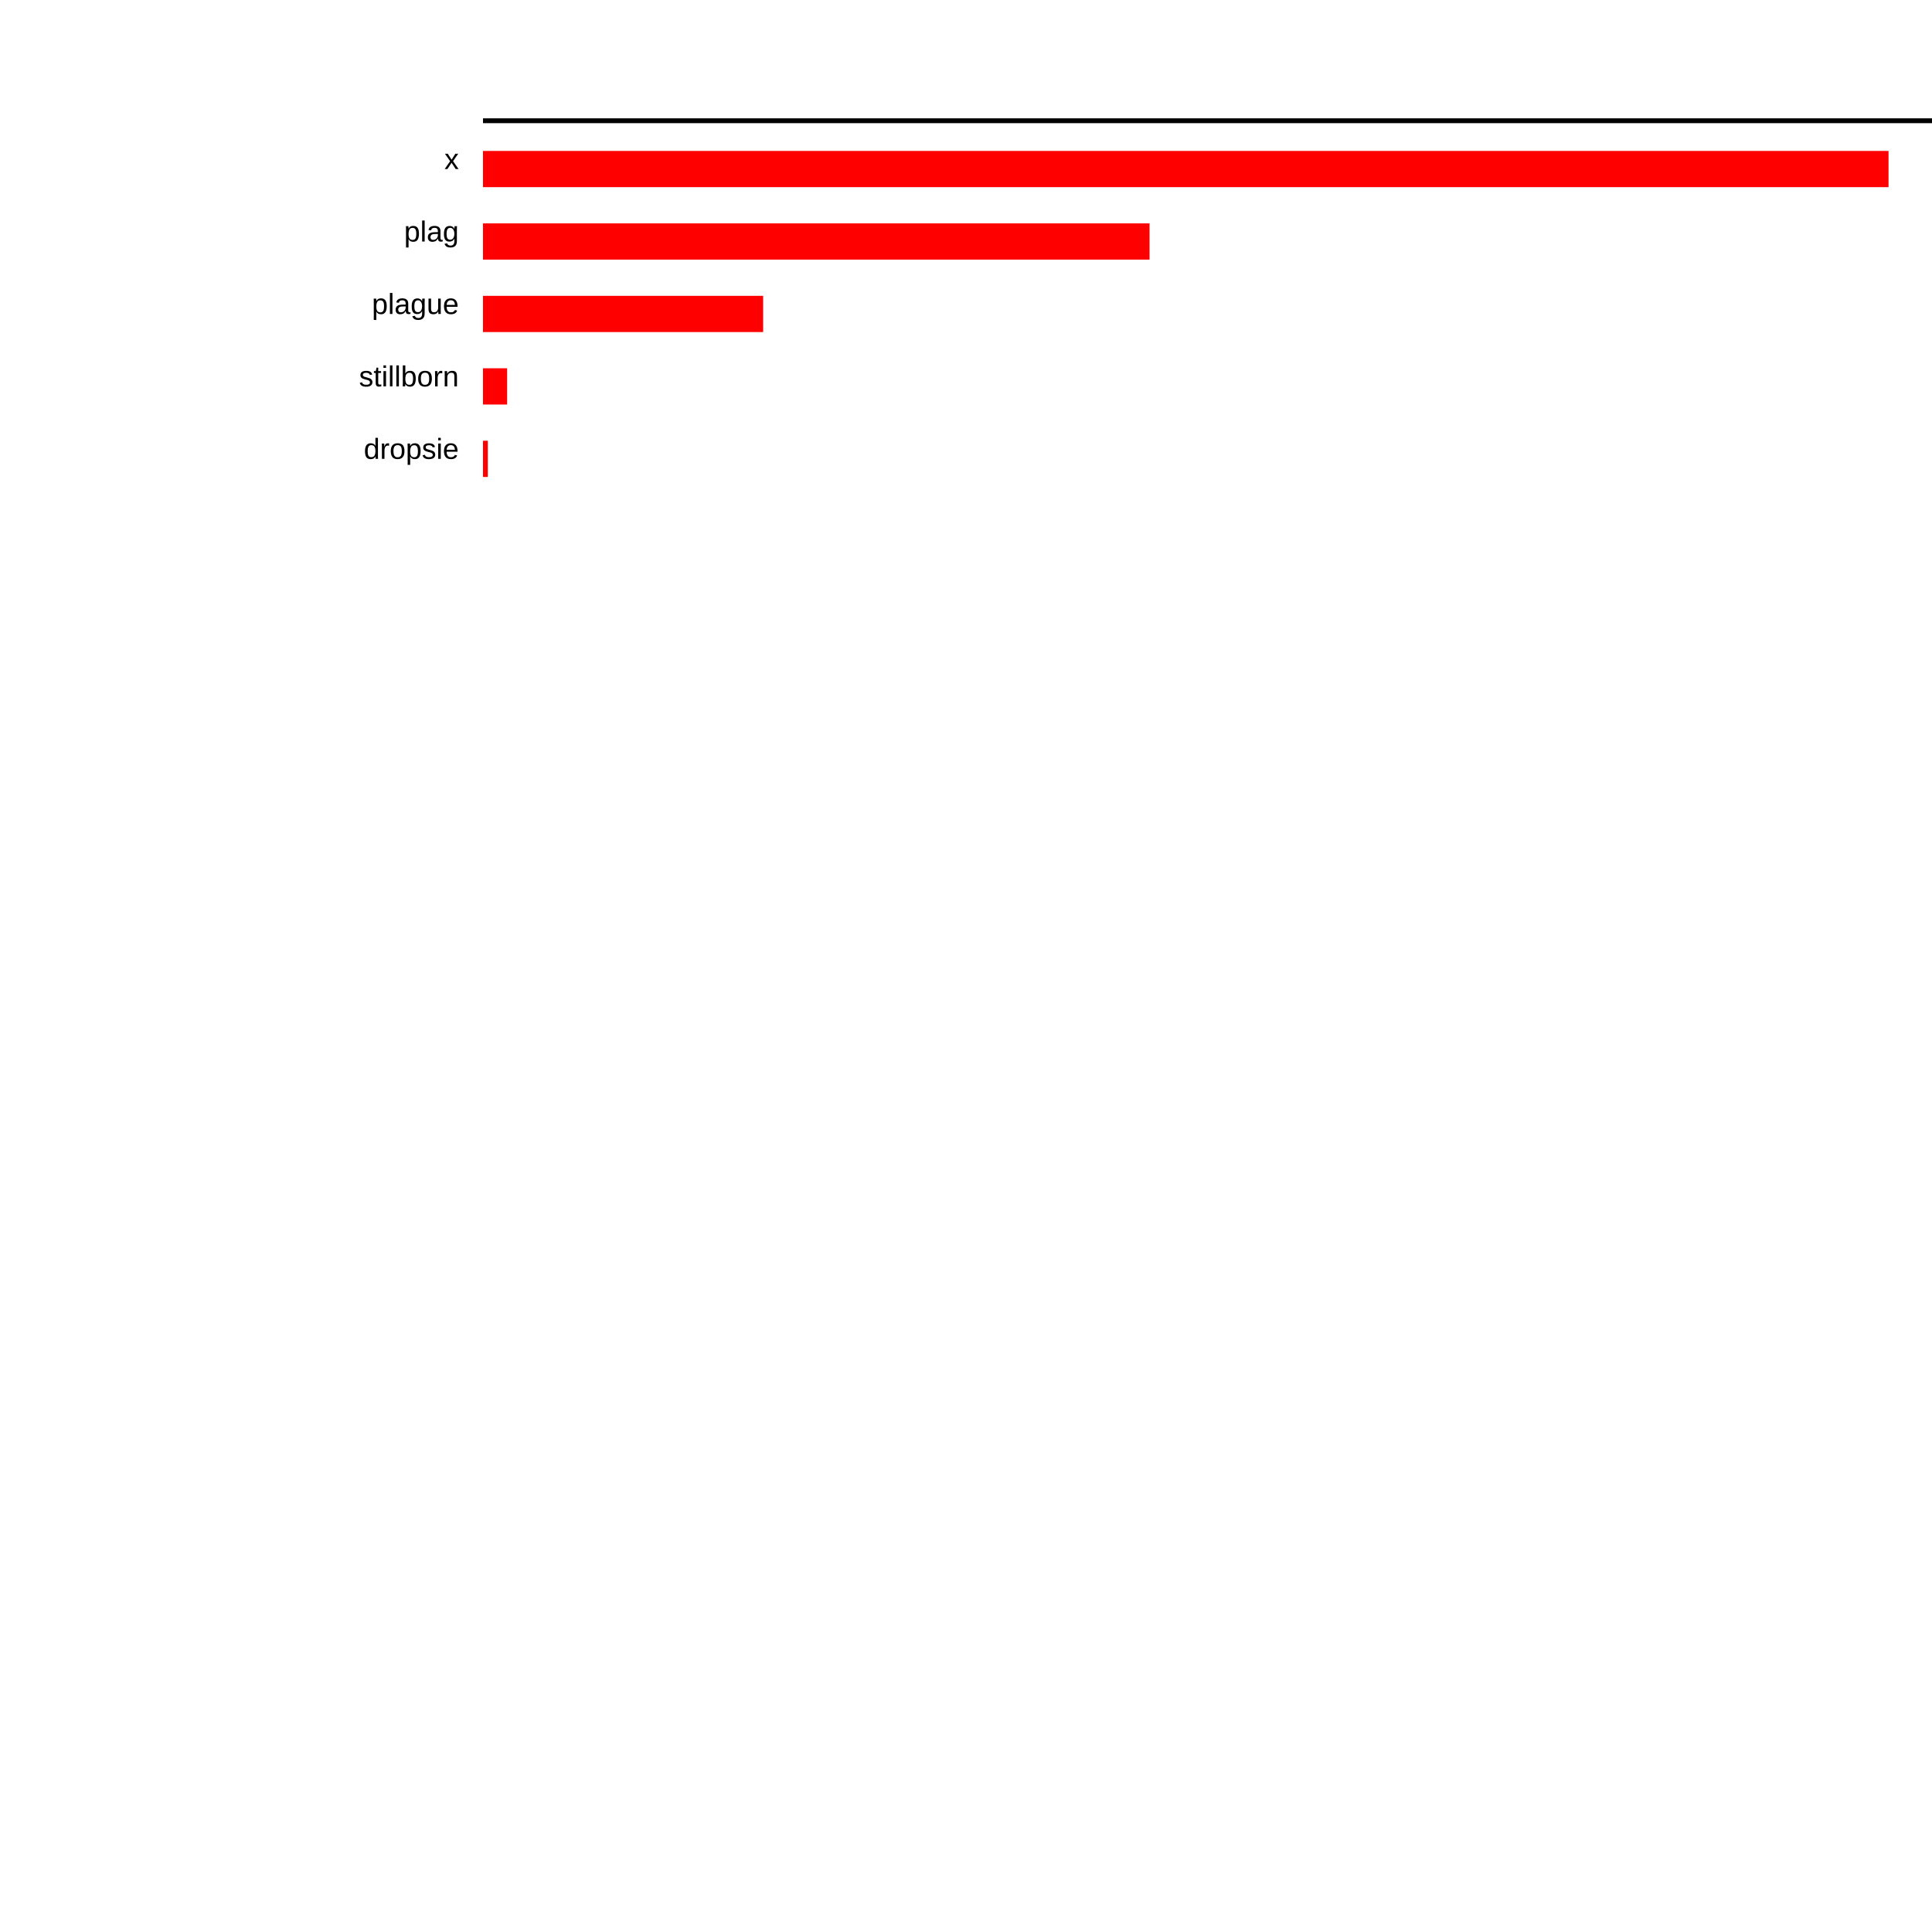
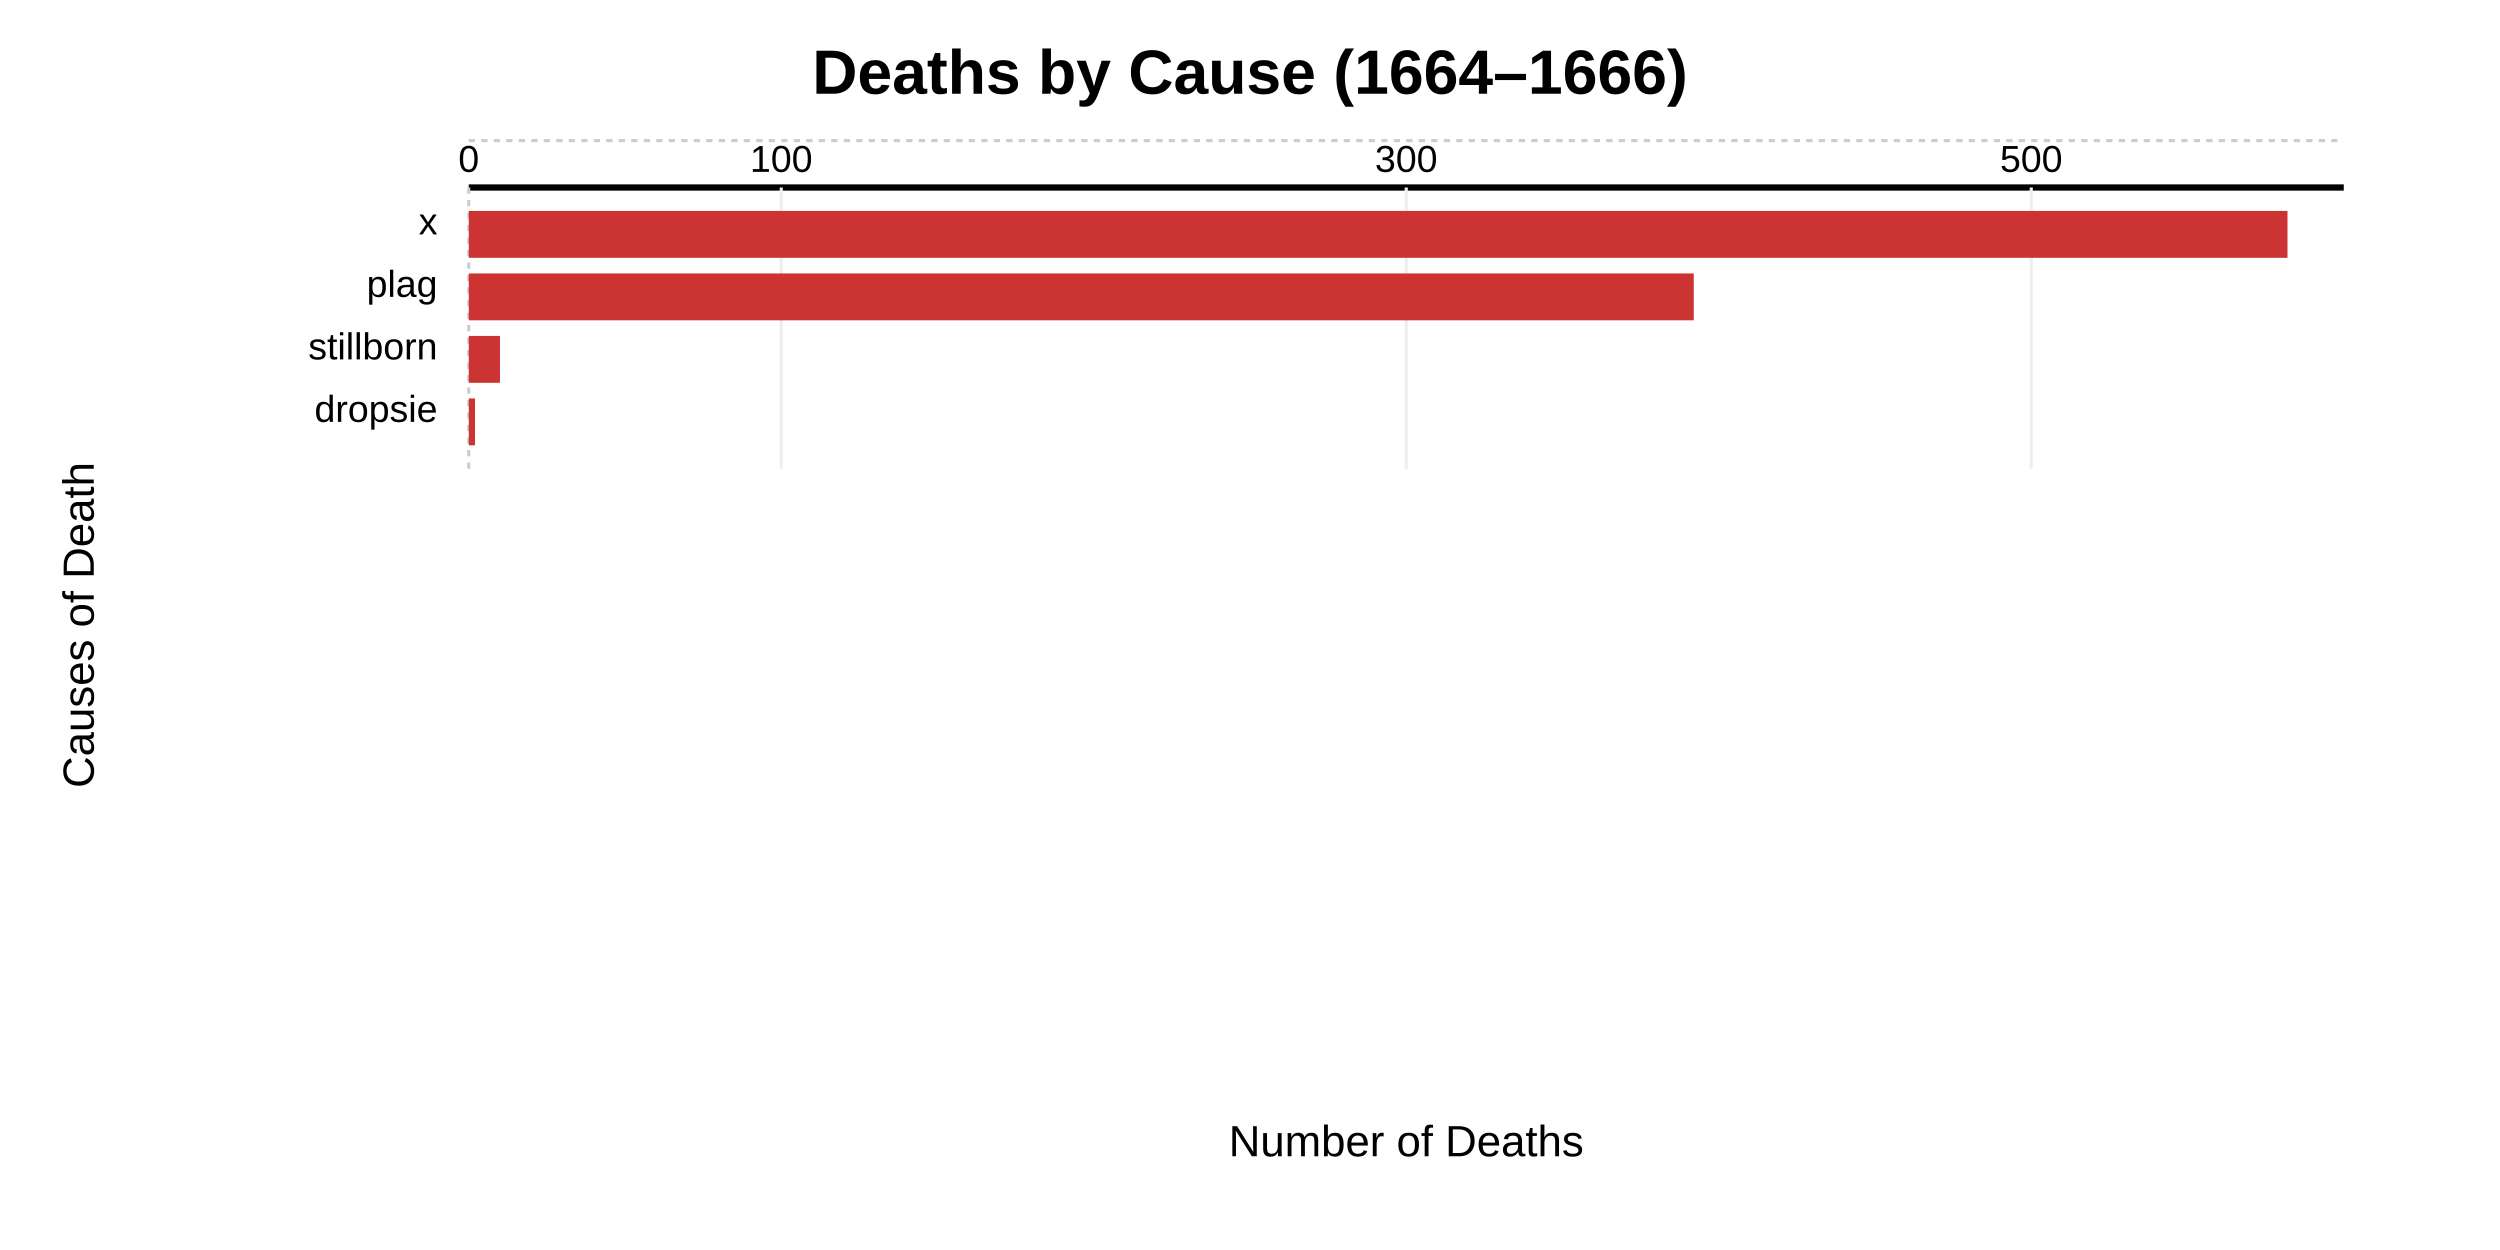
- <svg xmlns="http://www.w3.org/2000/svg" width="800" height="800">
-   <g transform="translate(200, 50)" font-family="Arial" font-size="12">
+ <svg xmlns="http://www.w3.org/2000/svg" width="800" height="400">
+   <text x="400" y="30" font-family="Arial" font-size="20" text-anchor="middle" font-weight="bold">
+         Deaths by Cause (1664–1666)
+     </text>
+   <text x="30" y="200" transform="rotate(-90, 30, 200)" font-family="Arial" font-size="14" text-anchor="middle">
+         Causes of Death
+     </text>
+   <g transform="translate(150, 60)" font-family="Arial" font-size="12">
    <line x1="0" y1="0" x2="600" y2="0" stroke="black" stroke-width="2" />
-     <text x="-10" y="20" text-anchor="end">x</text>
-     <line x1="0" y1="20" x2="582" y2="20" stroke="red" stroke-width="15" />
-     <text x="-10" y="50" text-anchor="end">plag</text>
-     <line x1="0" y1="50" x2="276" y2="50" stroke="red" stroke-width="15" />
-     <text x="-10" y="80" text-anchor="end">plague</text>
-     <line x1="0" y1="80" x2="116" y2="80" stroke="red" stroke-width="15" />
-     <text x="-10" y="110" text-anchor="end">stillborn</text>
-     <line x1="0" y1="110" x2="10" y2="110" stroke="red" stroke-width="15" />
-     <text x="-10" y="140" text-anchor="end">dropsie</text>
-     <line x1="0" y1="140" x2="2" y2="140" stroke="red" stroke-width="15" />
+     <line x1="0" y1="-15" x2="600" y2="-15" stroke="#ccc" stroke-dasharray="2,2" />
+     <line x1="0" y1="0" x2="0" y2="90" stroke="#ccc" stroke-dasharray="2,2" />
+     <line x1="100" y1="0" x2="100" y2="90" stroke="#eee" />
+     <line x1="300" y1="0" x2="300" y2="90" stroke="#eee" />
+     <line x1="500" y1="0" x2="500" y2="90" stroke="#eee" />
+     <text x="0" y="-5" text-anchor="middle">0</text>
+     <text x="100" y="-5" text-anchor="middle">100</text>
+     <text x="300" y="-5" text-anchor="middle">300</text>
+     <text x="500" y="-5" text-anchor="middle">500</text>
+     <text x="-10" y="15" text-anchor="end">x</text>
+     <line x1="0" y1="15" x2="582" y2="15" stroke="#cc3333" stroke-width="15" />
+     <text x="-10" y="35" text-anchor="end">plag</text>
+     <line x1="0" y1="35" x2="392" y2="35" stroke="#cc3333" stroke-width="15" />
+     <text x="-10" y="55" text-anchor="end">stillborn</text>
+     <line x1="0" y1="55" x2="10" y2="55" stroke="#cc3333" stroke-width="15" />
+     <text x="-10" y="75" text-anchor="end">dropsie</text>
+     <line x1="0" y1="75" x2="2" y2="75" stroke="#cc3333" stroke-width="15" />
  </g>
+   <text x="450" y="370" font-family="Arial" font-size="14" text-anchor="middle">
+         Number of Deaths
+     </text>
</svg>
